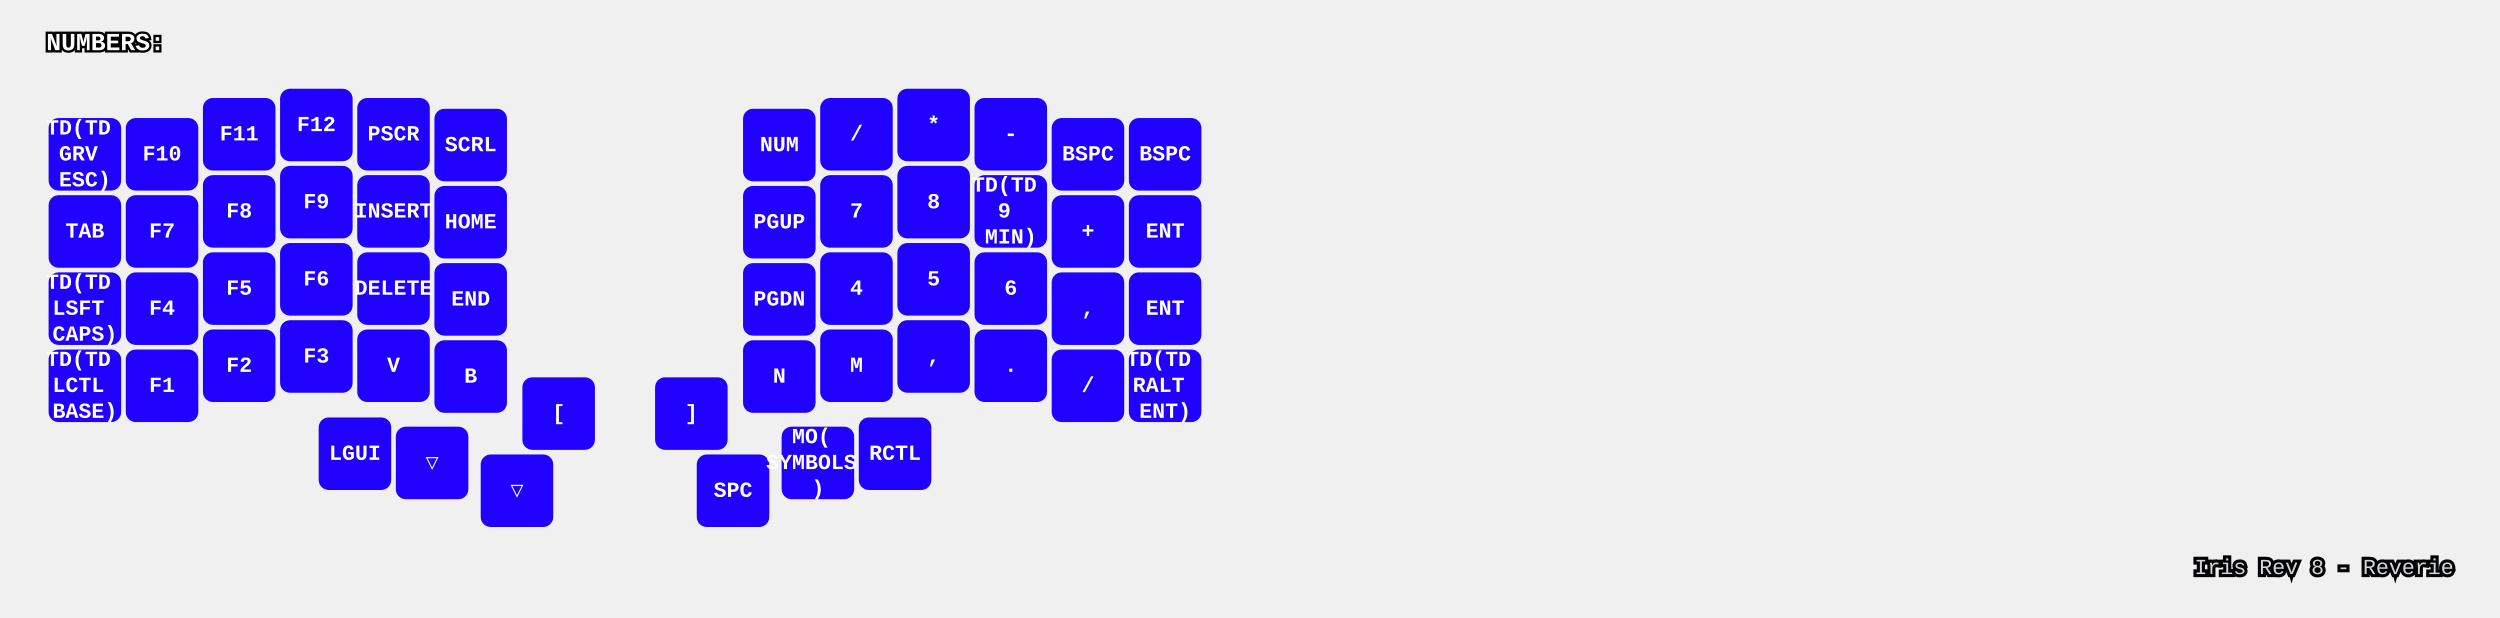
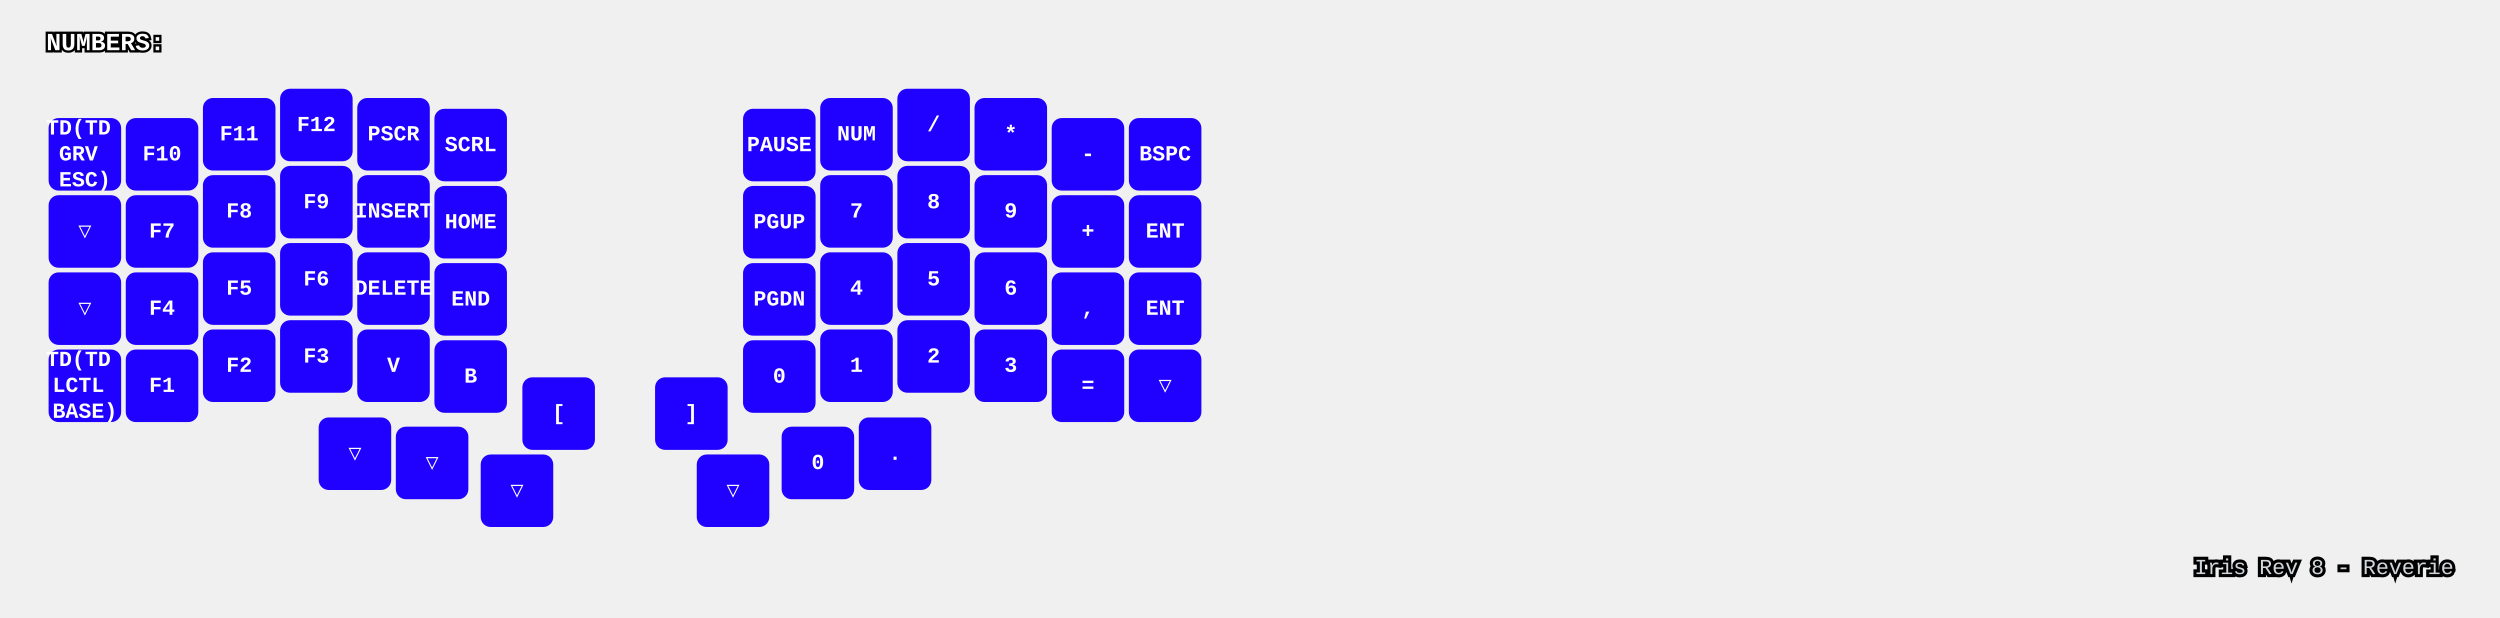
<svg xmlns="http://www.w3.org/2000/svg" width="1620" height="400" viewBox="0 0 1620 400" class="keymap">
  <style>/* inherit to force styles through use tags */
svg path {
    fill: inherit;
}

/* font and background color specifications */
svg.keymap {
    font-family: SFMono-Regular,Consolas,Liberation Mono,Menlo,monospace;
    font-size: 14px;
    font-kerning: normal;
    text-rendering: optimizeLegibility;
    fill: #24292e;
}

/* default key styling */
rect.key {
    fill: #f6f8fa;
}

rect.key, rect.combo {
    stroke: #c9cccf;
    stroke-width: 1;
}

/* default key side styling, only used is draw_key_sides is set */
rect.side {
    filter: brightness(90%);
}

/* color accent for combo boxes */
rect.combo, rect.combo-separate {
    fill: #cdf;
}

/* color accent for held keys */
rect.held, rect.combo.held {
    fill: #fdd;
}

/* color accent for ghost (optional) keys */
rect.ghost, rect.combo.ghost {
    stroke-dasharray: 4, 4;
    stroke-width: 2;
}

text {
    text-anchor: middle;
    dominant-baseline: middle;
}

/* styling for layer labels */
text.label {
    font-weight: bold;
    text-anchor: start;
    stroke: white;
    stroke-width: 4;
    paint-order: stroke;
}

/* styling for optional footer */
text.footer {
    text-anchor: end;
    dominant-baseline: auto;
    stroke: white;
    stroke-width: 4;
    paint-order: stroke;
}

/* styling for combo tap, and key non-tap label text */
text.combo, text.hold, text.shifted, text.left, text.right {
    font-size: 11px;
}

text.hold {
    text-anchor: middle;
    dominant-baseline: auto;
}

text.shifted {
    text-anchor: middle;
    dominant-baseline: hanging;
}

text.left {
    text-anchor: start;
}

text.right {
    text-anchor: end;
}

text.layer-activator {
    text-decoration: underline;
}

/* styling for hold/shifted label text in combo box */
text.combo.hold, text.combo.shifted, text.combo.left, text.combo.right {
    font-size: 8px;
}

/* lighter symbol for transparent keys */
text.trans {
    fill: #7b7e81;
}

/* styling for combo dendrons */
path.combo {
    stroke-width: 1;
    stroke: gray;
    fill: none;
}

/* Start Tabler Icons Cleanup */
/* cannot use height/width with glyphs */
.icon-tabler &gt; path {
    fill: inherit;
    stroke: inherit;
    stroke-width: 2;
}
/* hide tabler's default box */
.icon-tabler &gt; path[stroke="none"][fill="none"] {
    visibility: hidden;
}
/* End Tabler Icons Cleanup */

svg.keymap { fill: #d1d6db; }
rect.key { fill: #3f4750; }
rect.key, rect.combo { stroke: #60666c; }
rect.combo, rect.combo-separate { fill: #1f3d7a; }
rect.held, rect.combo.held { fill: #854747; }
text.label, text.footer { stroke: black; }
text.trans { fill: #7e8184; }
path.combo { stroke: #7f7f7f; }

svg.keymap g.layer-BASE rect.key { fill: #9300ff !important; stroke: #9300ff !important; } /* Star Platinum Purple */ 
svg.keymap g.layer-FUNCTION rect.key { fill: #0fee00 !important; stroke: #0fee00 !important; }  /* Squeeze Toy Alien */ 
svg.keymap g.layer-NUMBERS rect.key { fill: #2000ff !important; stroke: #2000ff !important; }  /* Blue Pencil */ 
svg.keymap g.layer-SYMBOLS rect.key { fill: #ff0000 !important; stroke: #ff0000 !important; } /* Red */ 
svg.keymap g.layer-SYSTEM rect.key { fill: #f6ff00 !important; stroke: #f6ff00 !important; } /* Busy Bee */
svg.keymap g.layer-GAMING rect.key { fill: #00fff4 !important; stroke: #00fff4 !important; } /* Turquoise Blue */ 
svg.keymap g.layer-MACRO rect.key { fill: #ff008e !important; stroke: #ff008e !important; } /* Pink Panther */

/* Make transparent keys have reduced opacity */
rect.ghost { 
  fill: #666666 !important; 
  opacity: 0.3 !important; 
}

/* Better contrast for text on colored backgrounds */
/* Add new layers here: svg.keymap g.layer-NEWLAYER text { fill: #000000; } */

/* Layer title styling - GitHub-friendly colors */
text.label {
  fill: #ffffff !important;
  font-weight: bold !important;
  font-size: 16px !important;
  font-family: Arial, sans-serif !important;
  stroke: #000000 !important;
  stroke-width: 3px !important;
  paint-order: stroke !important;
}

/* Key text styling by layer (excluding labels) */
svg.keymap g.layer-BASE text:not(.label),
svg.keymap g.layer-NUMBERS text:not(.label) {
  fill: #ffffff !important;
  font-weight: bold !important;
  font-size: 14px !important;
}
svg.keymap g.layer-FUNCTION text:not(.label),
svg.keymap g.layer-SYMBOLS text:not(.label),
svg.keymap g.layer-SYSTEM text:not(.label),
svg.keymap g.layer-GAMING text:not(.label),
svg.keymap g.layer-MACRO text:not(.label) {
  fill: #000000 !important;
  font-weight: bold !important;
  font-size: 14px !important;
}

/* Held/accent keys */
rect.held { 
  fill: #ff6b6b !important; 
  opacity: 0.8 !important; 
}

/* Combo styling */
rect.combo { 
  fill: #4ecdc4 !important; 
  opacity: 0.7 !important; 
}
</style>
  <g transform="translate(30, 0)" class="layer-NUMBERS">
    <text x="0" y="28" class="label" id="NUMBERS">NUMBERS:</text>
    <g transform="translate(0, 56)">
      <g transform="translate(25, 44)" class="key keypos-0">
        <rect rx="6" ry="6" x="-23" y="-23" width="46" height="46" class="key" />
        <text x="0" y="0" class="key tap">
          <tspan x="0" dy="-1.2em">TD(TD</tspan>
          <tspan x="0" dy="1.2em">GRV</tspan>
          <tspan x="0" dy="1.2em">ESC)</tspan>
        </text>
      </g>
      <g transform="translate(75, 44)" class="key keypos-1">
        <rect rx="6" ry="6" x="-23" y="-23" width="46" height="46" class="key" />
        <text x="0" y="0" class="key tap">F10</text>
      </g>
      <g transform="translate(125, 31)" class="key keypos-2">
        <rect rx="6" ry="6" x="-23" y="-23" width="46" height="46" class="key" />
        <text x="0" y="0" class="key tap">F11</text>
      </g>
      <g transform="translate(175, 25)" class="key keypos-3">
        <rect rx="6" ry="6" x="-23" y="-23" width="46" height="46" class="key" />
        <text x="0" y="0" class="key tap">F12</text>
      </g>
      <g transform="translate(225, 31)" class="key keypos-4">
        <rect rx="6" ry="6" x="-23" y="-23" width="46" height="46" class="key" />
        <text x="0" y="0" class="key tap">PSCR</text>
      </g>
      <g transform="translate(275, 38)" class="key keypos-5">
        <rect rx="6" ry="6" x="-23" y="-23" width="46" height="46" class="key" />
        <text x="0" y="0" class="key tap">SCRL</text>
      </g>
      <g transform="translate(475, 38)" class="key keypos-6">
        <rect rx="6" ry="6" x="-23" y="-23" width="46" height="46" class="key" />
+         <text x="0" y="0" class="key tap">PAUSE</text>
+       </g>
+       <g transform="translate(525, 31)" class="key keypos-7">
+         <rect rx="6" ry="6" x="-23" y="-23" width="46" height="46" class="key" />
        <text x="0" y="0" class="key tap">NUM</text>
      </g>
-       <g transform="translate(525, 31)" class="key keypos-7">
+       <g transform="translate(575, 25)" class="key keypos-8">
        <rect rx="6" ry="6" x="-23" y="-23" width="46" height="46" class="key" />
        <text x="0" y="0" class="key tap">/</text>
      </g>
-       <g transform="translate(575, 25)" class="key keypos-8">
+       <g transform="translate(625, 31)" class="key keypos-9">
        <rect rx="6" ry="6" x="-23" y="-23" width="46" height="46" class="key" />
        <text x="0" y="0" class="key tap">*</text>
      </g>
-       <g transform="translate(625, 31)" class="key keypos-9">
+       <g transform="translate(675, 44)" class="key keypos-10">
        <rect rx="6" ry="6" x="-23" y="-23" width="46" height="46" class="key" />
        <text x="0" y="0" class="key tap">-</text>
      </g>
-       <g transform="translate(675, 44)" class="key keypos-10">
+       <g transform="translate(725, 44)" class="key keypos-11">
        <rect rx="6" ry="6" x="-23" y="-23" width="46" height="46" class="key" />
        <text x="0" y="0" class="key tap">BSPC</text>
      </g>
-       <g transform="translate(725, 44)" class="key keypos-11">
-         <rect rx="6" ry="6" x="-23" y="-23" width="46" height="46" class="key" />
-         <text x="0" y="0" class="key tap">BSPC</text>
-       </g>
-       <g transform="translate(25, 94)" class="key keypos-12">
-         <rect rx="6" ry="6" x="-23" y="-23" width="46" height="46" class="key" />
-         <text x="0" y="0" class="key tap">TAB</text>
+       <g transform="translate(25, 94)" class="key trans keypos-12">
+         <rect rx="6" ry="6" x="-23" y="-23" width="46" height="46" class="key trans" />
+         <text x="0" y="0" class="key trans tap">▽</text>
      </g>
      <g transform="translate(75, 94)" class="key keypos-13">
        <rect rx="6" ry="6" x="-23" y="-23" width="46" height="46" class="key" />
        <text x="0" y="0" class="key tap">F7</text>
      </g>
      <g transform="translate(125, 81)" class="key keypos-14">
        <rect rx="6" ry="6" x="-23" y="-23" width="46" height="46" class="key" />
        <text x="0" y="0" class="key tap">F8</text>
      </g>
      <g transform="translate(175, 75)" class="key keypos-15">
        <rect rx="6" ry="6" x="-23" y="-23" width="46" height="46" class="key" />
        <text x="0" y="0" class="key tap">F9</text>
      </g>
      <g transform="translate(225, 81)" class="key keypos-16">
        <rect rx="6" ry="6" x="-23" y="-23" width="46" height="46" class="key" />
        <text x="0" y="0" class="key tap">INSERT</text>
      </g>
      <g transform="translate(275, 88)" class="key keypos-17">
        <rect rx="6" ry="6" x="-23" y="-23" width="46" height="46" class="key" />
        <text x="0" y="0" class="key tap">HOME</text>
      </g>
      <g transform="translate(475, 88)" class="key keypos-18">
        <rect rx="6" ry="6" x="-23" y="-23" width="46" height="46" class="key" />
        <text x="0" y="0" class="key tap">PGUP</text>
      </g>
      <g transform="translate(525, 81)" class="key keypos-19">
        <rect rx="6" ry="6" x="-23" y="-23" width="46" height="46" class="key" />
        <text x="0" y="0" class="key tap">7</text>
      </g>
      <g transform="translate(575, 75)" class="key keypos-20">
        <rect rx="6" ry="6" x="-23" y="-23" width="46" height="46" class="key" />
        <text x="0" y="0" class="key tap">8</text>
      </g>
      <g transform="translate(625, 81)" class="key keypos-21">
        <rect rx="6" ry="6" x="-23" y="-23" width="46" height="46" class="key" />
-         <text x="0" y="0" class="key tap">
-           <tspan x="0" dy="-1.2em">TD(TD</tspan>
-           <tspan x="0" dy="1.2em">9</tspan>
-           <tspan x="0" dy="1.2em">MIN)</tspan>
-         </text>
+         <text x="0" y="0" class="key tap">9</text>
      </g>
      <g transform="translate(675, 94)" class="key keypos-22">
        <rect rx="6" ry="6" x="-23" y="-23" width="46" height="46" class="key" />
        <text x="0" y="0" class="key tap">+</text>
      </g>
      <g transform="translate(725, 94)" class="key keypos-23">
        <rect rx="6" ry="6" x="-23" y="-23" width="46" height="46" class="key" />
        <text x="0" y="0" class="key tap">ENT</text>
      </g>
-       <g transform="translate(25, 144)" class="key keypos-24">
-         <rect rx="6" ry="6" x="-23" y="-23" width="46" height="46" class="key" />
-         <text x="0" y="0" class="key tap">
-           <tspan x="0" dy="-1.2em">TD(TD</tspan>
-           <tspan x="0" dy="1.2em">LSFT</tspan>
-           <tspan x="0" dy="1.2em">CAPS)</tspan>
-         </text>
+       <g transform="translate(25, 144)" class="key trans keypos-24">
+         <rect rx="6" ry="6" x="-23" y="-23" width="46" height="46" class="key trans" />
+         <text x="0" y="0" class="key trans tap">▽</text>
      </g>
      <g transform="translate(75, 144)" class="key keypos-25">
        <rect rx="6" ry="6" x="-23" y="-23" width="46" height="46" class="key" />
        <text x="0" y="0" class="key tap">F4</text>
      </g>
      <g transform="translate(125, 131)" class="key keypos-26">
        <rect rx="6" ry="6" x="-23" y="-23" width="46" height="46" class="key" />
        <text x="0" y="0" class="key tap">F5</text>
      </g>
      <g transform="translate(175, 125)" class="key keypos-27">
        <rect rx="6" ry="6" x="-23" y="-23" width="46" height="46" class="key" />
        <text x="0" y="0" class="key tap">F6</text>
      </g>
      <g transform="translate(225, 131)" class="key keypos-28">
        <rect rx="6" ry="6" x="-23" y="-23" width="46" height="46" class="key" />
        <text x="0" y="0" class="key tap">DELETE</text>
      </g>
      <g transform="translate(275, 138)" class="key keypos-29">
        <rect rx="6" ry="6" x="-23" y="-23" width="46" height="46" class="key" />
        <text x="0" y="0" class="key tap">END</text>
      </g>
      <g transform="translate(475, 138)" class="key keypos-30">
        <rect rx="6" ry="6" x="-23" y="-23" width="46" height="46" class="key" />
        <text x="0" y="0" class="key tap">PGDN</text>
      </g>
      <g transform="translate(525, 131)" class="key keypos-31">
        <rect rx="6" ry="6" x="-23" y="-23" width="46" height="46" class="key" />
        <text x="0" y="0" class="key tap">4</text>
      </g>
      <g transform="translate(575, 125)" class="key keypos-32">
        <rect rx="6" ry="6" x="-23" y="-23" width="46" height="46" class="key" />
        <text x="0" y="0" class="key tap">5</text>
      </g>
      <g transform="translate(625, 131)" class="key keypos-33">
        <rect rx="6" ry="6" x="-23" y="-23" width="46" height="46" class="key" />
        <text x="0" y="0" class="key tap">6</text>
      </g>
      <g transform="translate(675, 144)" class="key keypos-34">
        <rect rx="6" ry="6" x="-23" y="-23" width="46" height="46" class="key" />
        <text x="0" y="0" class="key tap">,</text>
      </g>
      <g transform="translate(725, 144)" class="key keypos-35">
        <rect rx="6" ry="6" x="-23" y="-23" width="46" height="46" class="key" />
        <text x="0" y="0" class="key tap">ENT</text>
      </g>
      <g transform="translate(25, 194)" class="key keypos-36">
        <rect rx="6" ry="6" x="-23" y="-23" width="46" height="46" class="key" />
        <text x="0" y="0" class="key tap">
          <tspan x="0" dy="-1.2em">TD(TD</tspan>
          <tspan x="0" dy="1.2em">LCTL</tspan>
          <tspan x="0" dy="1.2em">BASE)</tspan>
        </text>
      </g>
      <g transform="translate(75, 194)" class="key keypos-37">
        <rect rx="6" ry="6" x="-23" y="-23" width="46" height="46" class="key" />
        <text x="0" y="0" class="key tap">F1</text>
      </g>
      <g transform="translate(125, 181)" class="key keypos-38">
        <rect rx="6" ry="6" x="-23" y="-23" width="46" height="46" class="key" />
        <text x="0" y="0" class="key tap">F2</text>
      </g>
      <g transform="translate(175, 175)" class="key keypos-39">
        <rect rx="6" ry="6" x="-23" y="-23" width="46" height="46" class="key" />
        <text x="0" y="0" class="key tap">F3</text>
      </g>
      <g transform="translate(225, 181)" class="key keypos-40">
        <rect rx="6" ry="6" x="-23" y="-23" width="46" height="46" class="key" />
        <text x="0" y="0" class="key tap">V</text>
      </g>
      <g transform="translate(275, 188)" class="key keypos-41">
        <rect rx="6" ry="6" x="-23" y="-23" width="46" height="46" class="key" />
        <text x="0" y="0" class="key tap">B</text>
      </g>
      <g transform="translate(332, 212)" class="key keypos-42">
        <rect rx="6" ry="6" x="-23" y="-23" width="46" height="46" class="key" />
        <text x="0" y="0" class="key tap">[</text>
      </g>
      <g transform="translate(418, 212)" class="key keypos-43">
        <rect rx="6" ry="6" x="-23" y="-23" width="46" height="46" class="key" />
        <text x="0" y="0" class="key tap">]</text>
      </g>
      <g transform="translate(475, 188)" class="key keypos-44">
        <rect rx="6" ry="6" x="-23" y="-23" width="46" height="46" class="key" />
-         <text x="0" y="0" class="key tap">N</text>
+         <text x="0" y="0" class="key tap">0</text>
      </g>
      <g transform="translate(525, 181)" class="key keypos-45">
        <rect rx="6" ry="6" x="-23" y="-23" width="46" height="46" class="key" />
-         <text x="0" y="0" class="key tap">M</text>
+         <text x="0" y="0" class="key tap">1</text>
      </g>
      <g transform="translate(575, 175)" class="key keypos-46">
        <rect rx="6" ry="6" x="-23" y="-23" width="46" height="46" class="key" />
-         <text x="0" y="0" class="key tap">,</text>
+         <text x="0" y="0" class="key tap">2</text>
      </g>
      <g transform="translate(625, 181)" class="key keypos-47">
        <rect rx="6" ry="6" x="-23" y="-23" width="46" height="46" class="key" />
+         <text x="0" y="0" class="key tap">3</text>
+       </g>
+       <g transform="translate(675, 194)" class="key keypos-48">
+         <rect rx="6" ry="6" x="-23" y="-23" width="46" height="46" class="key" />
+         <text x="0" y="0" class="key tap">=</text>
+       </g>
+       <g transform="translate(725, 194)" class="key trans keypos-49">
+         <rect rx="6" ry="6" x="-23" y="-23" width="46" height="46" class="key trans" />
+         <text x="0" y="0" class="key trans tap">▽</text>
+       </g>
+       <g transform="translate(200, 238)" class="key trans keypos-50">
+         <rect rx="6" ry="6" x="-23" y="-23" width="46" height="46" class="key trans" />
+         <text x="0" y="0" class="key trans tap">▽</text>
+       </g>
+       <g transform="translate(250, 244)" class="key trans keypos-51">
+         <rect rx="6" ry="6" x="-23" y="-23" width="46" height="46" class="key trans" />
+         <text x="0" y="0" class="key trans tap">▽</text>
+       </g>
+       <g transform="translate(305, 262)" class="key trans keypos-52">
+         <rect rx="6" ry="6" x="-23" y="-23" width="46" height="46" class="key trans" />
+         <text x="0" y="0" class="key trans tap">▽</text>
+       </g>
+       <g transform="translate(445, 262)" class="key trans keypos-53">
+         <rect rx="6" ry="6" x="-23" y="-23" width="46" height="46" class="key trans" />
+         <text x="0" y="0" class="key trans tap">▽</text>
+       </g>
+       <g transform="translate(500, 244)" class="key keypos-54">
+         <rect rx="6" ry="6" x="-23" y="-23" width="46" height="46" class="key" />
+         <text x="0" y="0" class="key tap">0</text>
+       </g>
+       <g transform="translate(550, 238)" class="key keypos-55">
+         <rect rx="6" ry="6" x="-23" y="-23" width="46" height="46" class="key" />
        <text x="0" y="0" class="key tap">.</text>
-       </g>
-       <g transform="translate(675, 194)" class="key keypos-48">
-         <rect rx="6" ry="6" x="-23" y="-23" width="46" height="46" class="key" />
-         <text x="0" y="0" class="key tap">/</text>
-       </g>
-       <g transform="translate(725, 194)" class="key keypos-49">
-         <rect rx="6" ry="6" x="-23" y="-23" width="46" height="46" class="key" />
-         <text x="0" y="0" class="key tap">
-           <tspan x="0" dy="-1.2em">TD(TD</tspan>
-           <tspan x="0" dy="1.2em">RALT</tspan>
-           <tspan x="0" dy="1.2em">ENT)</tspan>
-         </text>
-       </g>
-       <g transform="translate(200, 238)" class="key keypos-50">
-         <rect rx="6" ry="6" x="-23" y="-23" width="46" height="46" class="key" />
-         <text x="0" y="0" class="key tap">LGUI</text>
-       </g>
-       <g transform="translate(250, 244)" class="key trans keypos-51">
-         <rect rx="6" ry="6" x="-23" y="-23" width="46" height="46" class="key trans" />
-         <text x="0" y="0" class="key trans tap">▽</text>
-       </g>
-       <g transform="translate(305, 262)" class="key trans keypos-52">
-         <rect rx="6" ry="6" x="-23" y="-23" width="46" height="46" class="key trans" />
-         <text x="0" y="0" class="key trans tap">▽</text>
-       </g>
-       <g transform="translate(445, 262)" class="key keypos-53">
-         <rect rx="6" ry="6" x="-23" y="-23" width="46" height="46" class="key" />
-         <text x="0" y="0" class="key tap">SPC</text>
-       </g>
-       <g transform="translate(500, 244)" class="key keypos-54">
-         <rect rx="6" ry="6" x="-23" y="-23" width="46" height="46" class="key" />
-         <text x="0" y="0" class="key tap">
-           <tspan x="0" dy="-1.2em">MO(</tspan>
-           <tspan x="0" dy="1.2em">SYMBOLS</tspan>
-           <tspan x="0" dy="1.2em">)</tspan>
-         </text>
-       </g>
-       <g transform="translate(550, 238)" class="key keypos-55">
-         <rect rx="6" ry="6" x="-23" y="-23" width="46" height="46" class="key" />
-         <text x="0" y="0" class="key tap">RCTL</text>
      </g>
    </g>
  </g>
  <text x="1590.0" y="372.0" class="footer">Iris Rev 8 - Reverie</text>
</svg>
